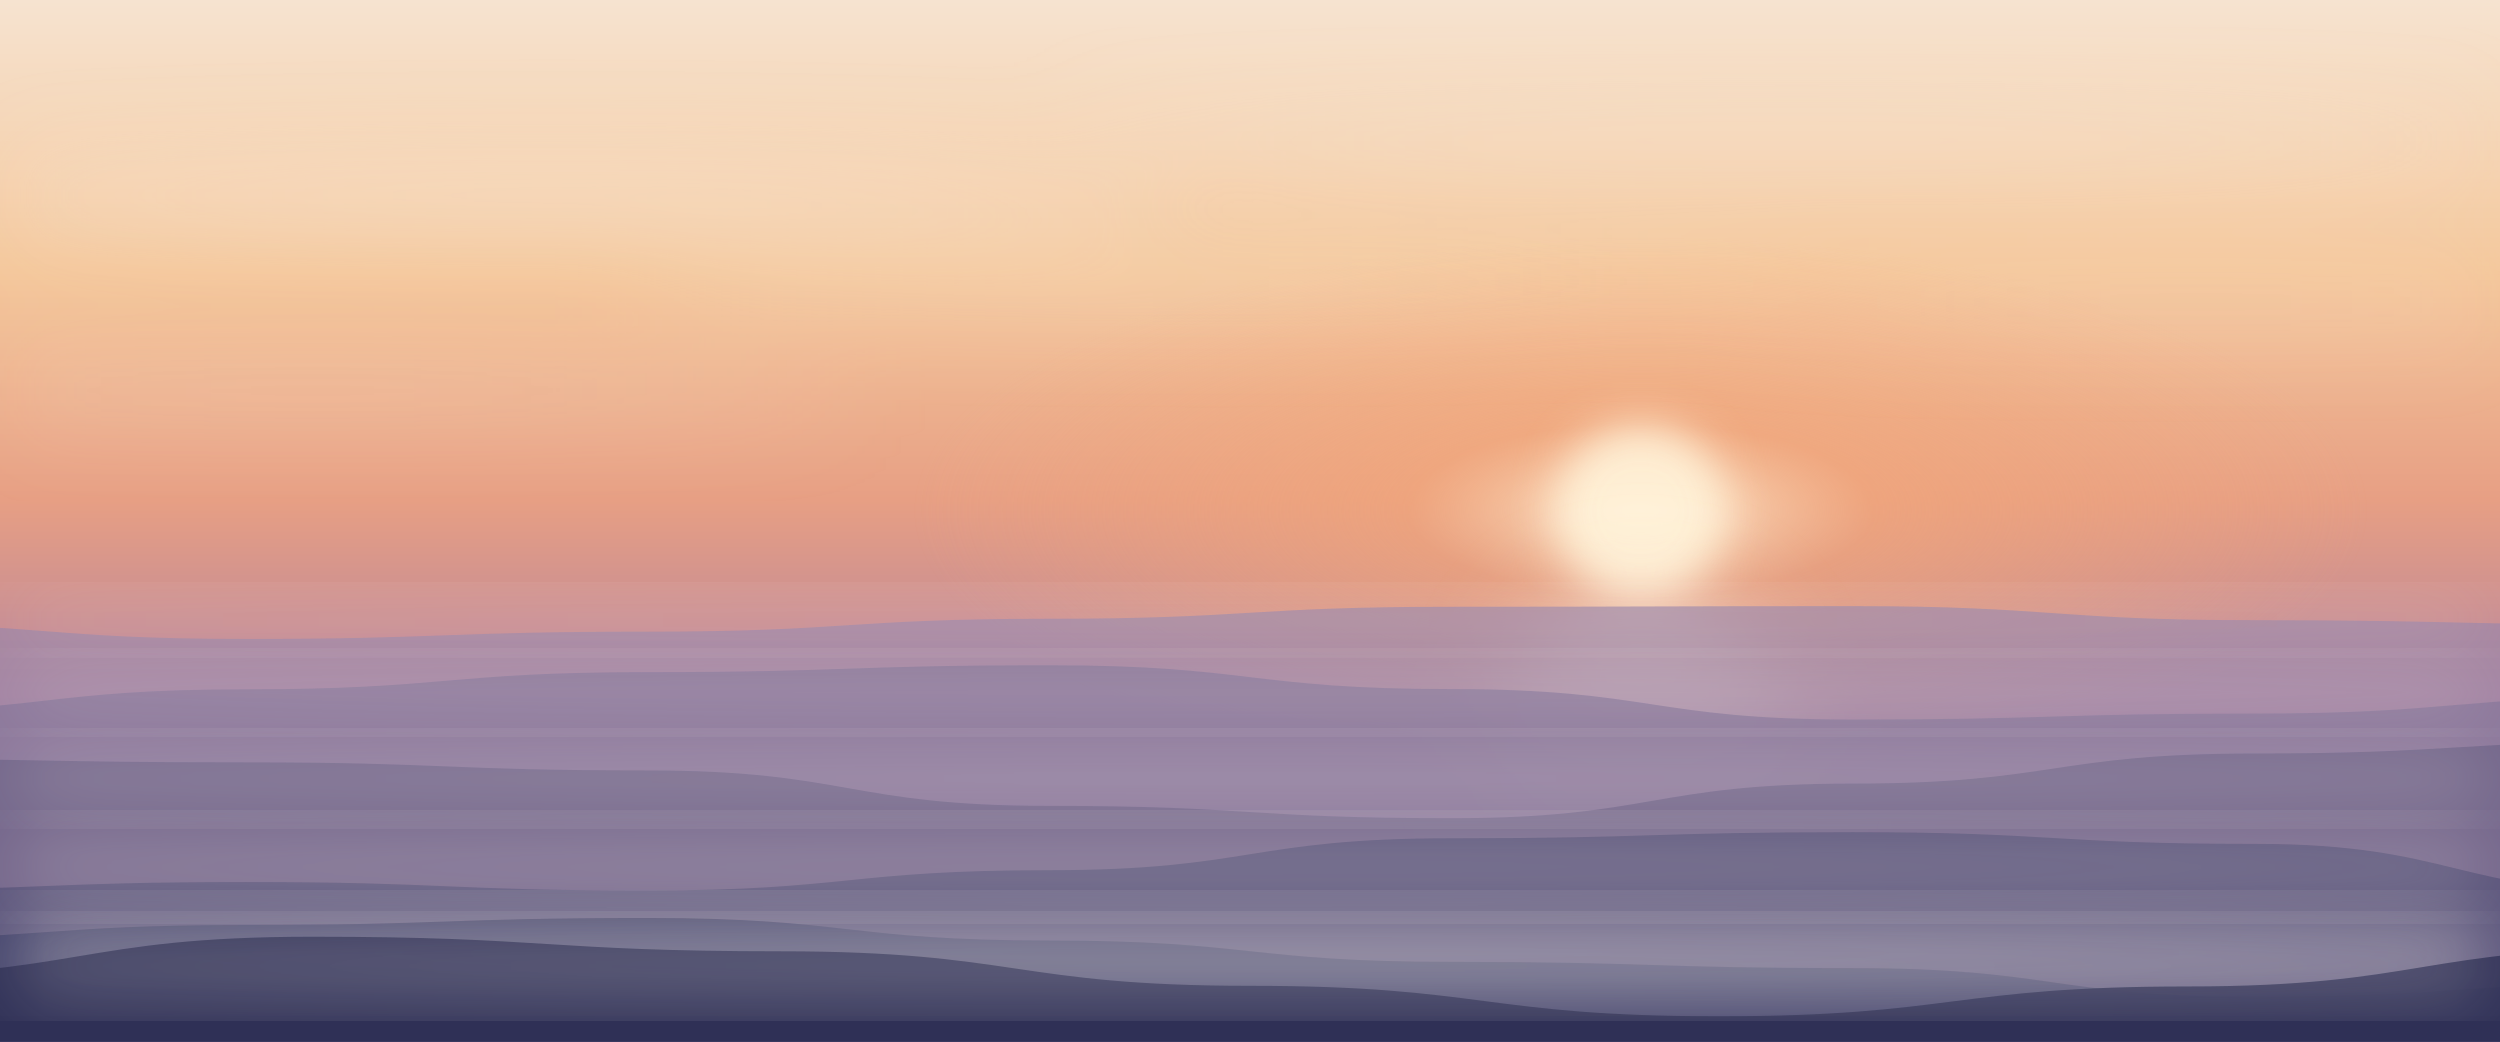
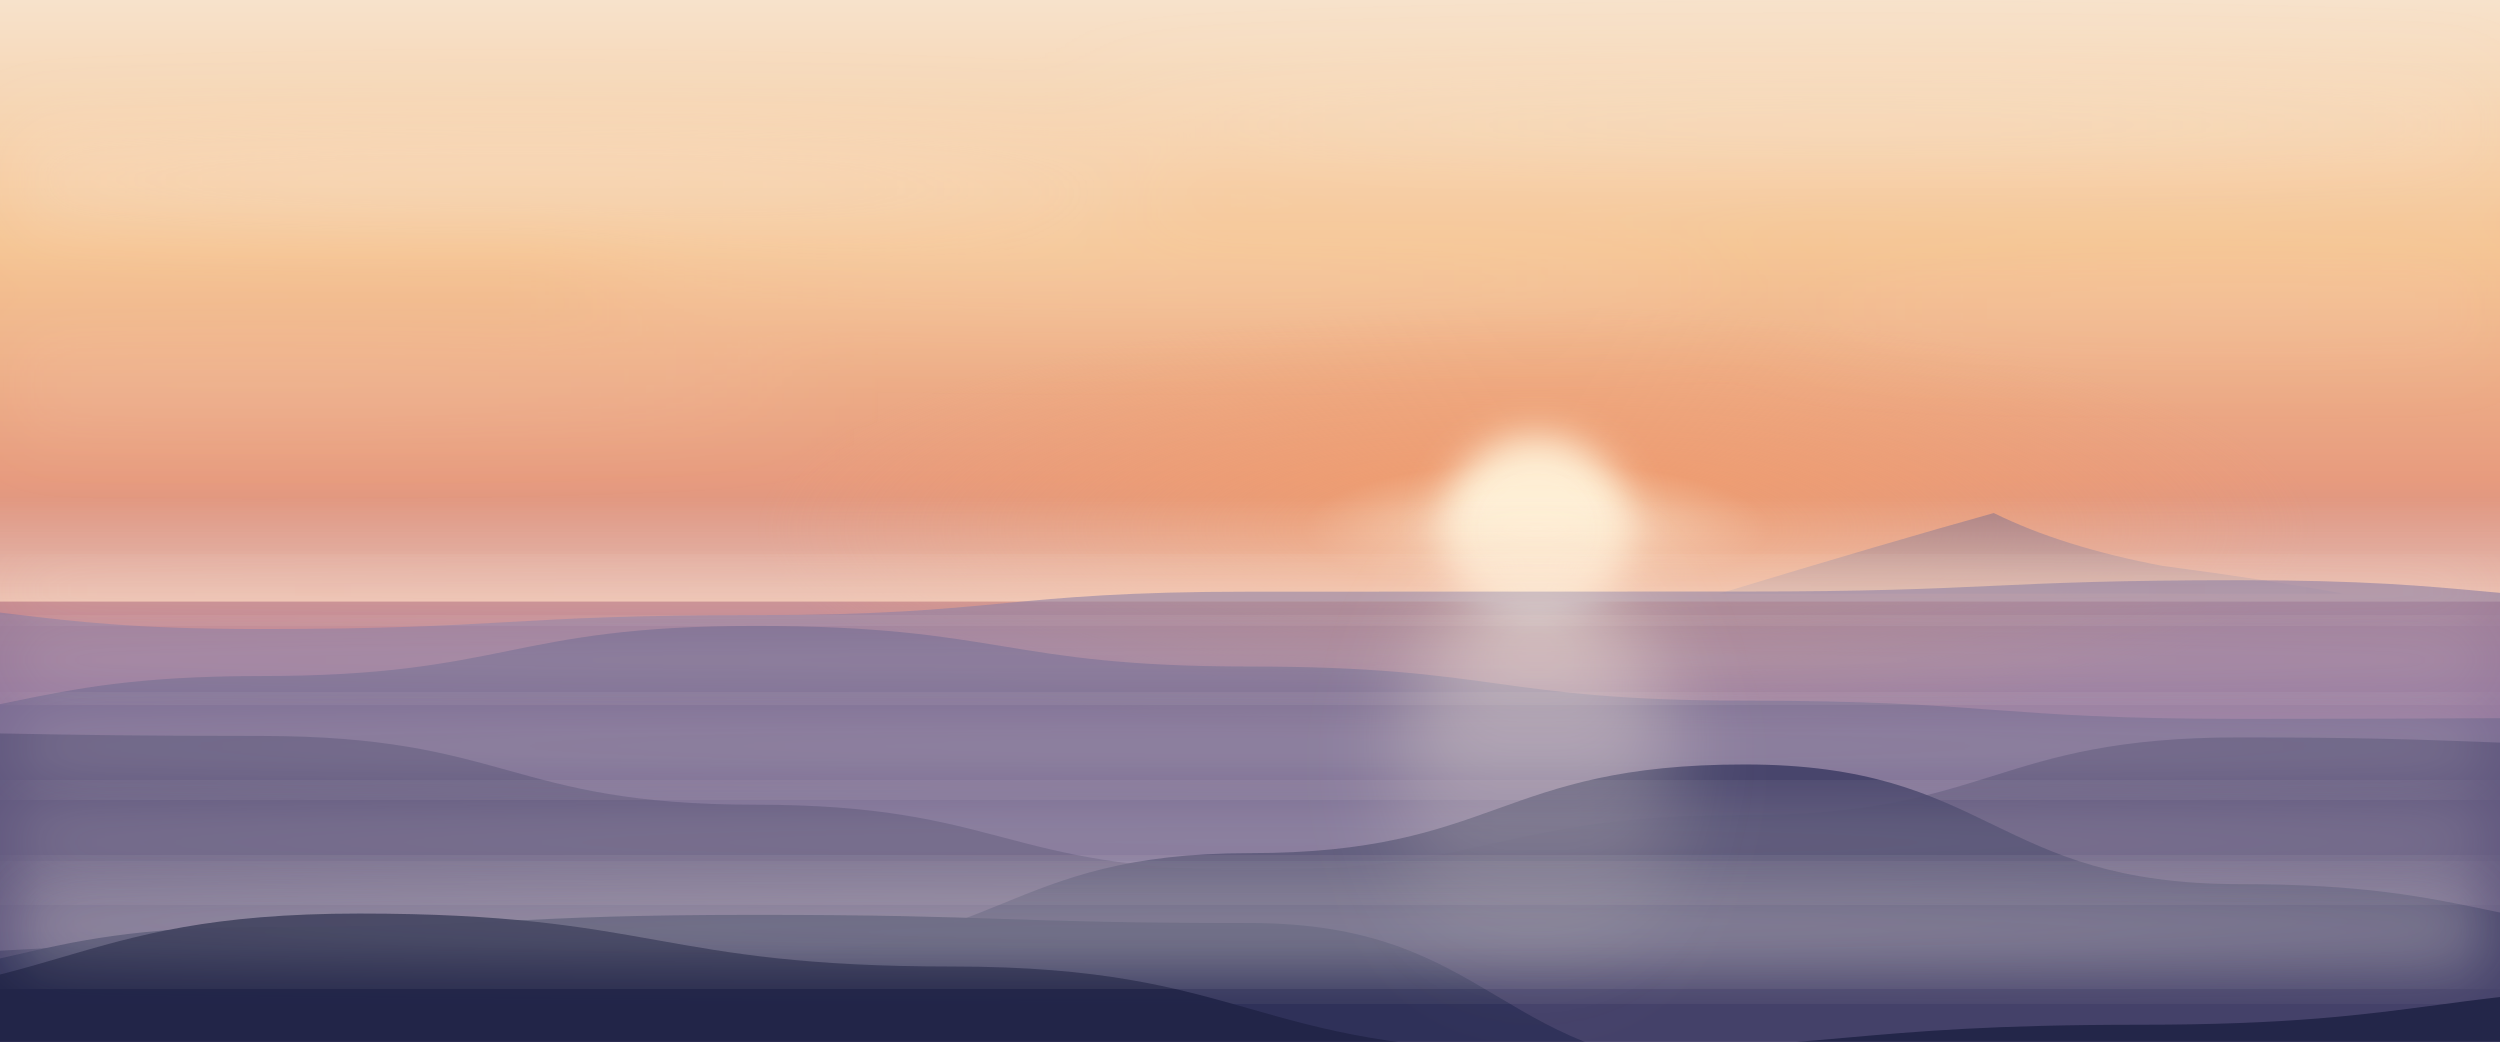
<svg xmlns="http://www.w3.org/2000/svg" viewBox="0 0 1920 800" preserveAspectRatio="xMidYMid slice">
  <defs>
    <linearGradient id="sky" x1="0" y1="0" x2="0" y2="1">
-       <stop offset="0%" stop-color="#f6e3d0" />
-       <stop offset="26%" stop-color="#f4c79b" />
-       <stop offset="48%" stop-color="#e79f84" />
-       <stop offset="68%" stop-color="#b4829c" />
-       <stop offset="86%" stop-color="#7a6a9c" />
-       <stop offset="100%" stop-color="#54558a" />
+       <stop offset="0%" stop-color="#f7e2cb" />
+       <stop offset="24%" stop-color="#f5c493" />
+       <stop offset="46%" stop-color="#e79b7e" />
+       <stop offset="66%" stop-color="#b07e9a" />
+       <stop offset="84%" stop-color="#6f6398" />
+       <stop offset="100%" stop-color="#4b4d82" />
    </linearGradient>
    <linearGradient id="sea" x1="0" y1="0" x2="0" y2="1">
-       <stop offset="0%" stop-color="#9c86a8" />
-       <stop offset="100%" stop-color="#33355f" />
+       <stop offset="0%" stop-color="#8d7ba2" />
+       <stop offset="100%" stop-color="#262a52" />
    </linearGradient>
    <radialGradient id="glow" cx="50%" cy="50%" r="50%">
-       <stop offset="0%" stop-color="#fff2d8" stop-opacity="0.95" />
-       <stop offset="32%" stop-color="#f4a878" stop-opacity="0.55" />
-       <stop offset="100%" stop-color="#f4a878" stop-opacity="0" />
+       <stop offset="0%" stop-color="#fff3da" stop-opacity="0.95" />
+       <stop offset="30%" stop-color="#f29f6c" stop-opacity="0.6" />
+       <stop offset="100%" stop-color="#f29f6c" stop-opacity="0" />
    </radialGradient>
    <linearGradient id="reflect" x1="0" y1="0" x2="0" y2="1">
-       <stop offset="0%" stop-color="#fff6e4" stop-opacity="0.62" />
-       <stop offset="100%" stop-color="#fff6e4" stop-opacity="0" />
+       <stop offset="0%" stop-color="#fff6e3" stop-opacity="0.55" />
+       <stop offset="55%" stop-color="#fff6e3" stop-opacity="0.2" />
+       <stop offset="100%" stop-color="#fff6e3" stop-opacity="0" />
+     </linearGradient>
+     <linearGradient id="haze" x1="0" y1="0" x2="0" y2="1">
+       <stop offset="0%" stop-color="#f9d4bd" stop-opacity="0" />
+       <stop offset="100%" stop-color="#f9d4bd" stop-opacity="0.75" />
    </linearGradient>
    <filter id="soft" x="-25%" y="-25%" width="150%" height="150%">
-       <feGaussianBlur stdDeviation="16" />
+       <feGaussianBlur stdDeviation="14" />
    </filter>
-     <filter id="softer" x="-30%" y="-30%" width="160%" height="160%">
-       <feGaussianBlur stdDeviation="36" />
+     <filter id="softer" x="-35%" y="-35%" width="170%" height="170%">
+       <feGaussianBlur stdDeviation="34" />
    </filter>
  </defs>
  <rect width="1920" height="800" fill="url(#sky)" />
-   <ellipse cx="1260" cy="392" rx="560" ry="210" fill="url(#glow)" />
-   <circle cx="1260" cy="392" r="66" fill="#fff2d8" opacity="0.9" filter="url(#soft)" />
+   <ellipse cx="1180" cy="406" rx="600" ry="170" fill="url(#glow)" />
+   <circle cx="1180" cy="406" r="72" fill="#fff3da" opacity="0.92" filter="url(#soft)" />
  <g filter="url(#softer)">
-     <ellipse cx="420" cy="150" rx="480" ry="22" fill="#f9ede1" opacity="0.5" />
-     <ellipse cx="1380" cy="108" rx="560" ry="19" fill="#f9ede1" opacity="0.42" />
-     <ellipse cx="930" cy="218" rx="450" ry="15" fill="#f9ede1" opacity="0.36" />
-     <ellipse cx="1690" cy="232" rx="380" ry="13" fill="#f9ede1" opacity="0.32" />
-     <ellipse cx="240" cy="300" rx="420" ry="16" fill="#f9ede1" opacity="0.26" />
+     <ellipse cx="400" cy="138" rx="500" ry="24" fill="#faeee0" opacity="0.46" />
+     <ellipse cx="1420" cy="96" rx="580" ry="20" fill="#faeee0" opacity="0.38" />
+     <ellipse cx="900" cy="214" rx="460" ry="16" fill="#faeee0" opacity="0.3" />
+     <ellipse cx="1720" cy="236" rx="360" ry="13" fill="#faeee0" opacity="0.26" />
+     <ellipse cx="200" cy="296" rx="430" ry="17" fill="#faeee0" opacity="0.2" />
  </g>
-   <ellipse cx="1260" cy="600" rx="120" ry="150" fill="url(#reflect)" filter="url(#softer)" />
-   <path d="M-120.0 478.7 C34.3 478.7 34.3 490.7 188.6 490.7 C342.9 490.7 342.9 485.1 497.1 485.1 C651.4 485.1 651.4 475.2 805.7 475.2 C960.0 475.2 960.0 466.0 1114.3 466.0 C1268.6 466.0 1268.6 465.5 1422.9 465.5 C1577.1 465.5 1577.1 476.3 1731.4 476.3 C1885.7 476.3 1885.7 479.8 2040.0 479.8 L2040.0 840.0 L-120.0 840.0 Z" fill="#9a84a7" opacity="0.7" />
-   <ellipse cx="960.0" cy="476" rx="1440" ry="18" fill="#fff6ed" opacity="0.25" filter="url(#softer)" />
-   <path d="M-120.0 546.8 C34.3 546.8 34.3 529.4 188.6 529.4 C342.9 529.4 342.9 516.2 497.1 516.2 C651.4 516.2 651.4 510.9 805.7 510.9 C960.0 510.9 960.0 529.2 1114.3 529.2 C1268.6 529.2 1268.6 552.6 1422.9 552.6 C1577.1 552.6 1577.1 548.0 1731.4 548.0 C1885.7 548.0 1885.7 534.9 2040.0 534.9 L2040.0 840.0 L-120.0 840.0 Z" fill="#877699" opacity="0.8" />
-   <ellipse cx="960.0" cy="532" rx="1440" ry="21" fill="#fff6ed" opacity="0.27" filter="url(#softer)" />
-   <path d="M-120.0 582.7 C34.3 582.7 34.3 585.5 188.6 585.5 C342.9 585.5 342.9 591.7 497.1 591.7 C651.4 591.7 651.4 618.9 805.7 618.9 C960.0 618.9 960.0 628.4 1114.3 628.4 C1268.6 628.4 1268.6 601.8 1422.9 601.8 C1577.1 601.8 1577.1 578.7 1731.4 578.7 C1885.7 578.7 1885.7 569.4 2040.0 569.4 L2040.0 840.0 L-120.0 840.0 Z" fill="#706489" opacity="0.87" />
-   <ellipse cx="960.0" cy="598" rx="1440" ry="24" fill="#fff6ed" opacity="0.29" filter="url(#softer)" />
-   <path d="M-120.0 683.6 C34.3 683.6 34.3 677.4 188.6 677.4 C342.9 677.4 342.9 683.9 497.1 683.9 C651.4 683.9 651.4 668.3 805.7 668.3 C960.0 668.3 960.0 643.8 1114.3 643.8 C1268.6 643.8 1268.6 639.1 1422.9 639.1 C1577.1 639.1 1577.1 648.1 1731.4 648.1 C1885.7 648.1 1885.7 685.7 2040.0 685.7 L2040.0 840.0 L-120.0 840.0 Z" fill="#575178" opacity="0.92" />
-   <ellipse cx="960.0" cy="666" rx="1440" ry="27" fill="#fff6ed" opacity="0.31" filter="url(#softer)" />
-   <path d="M-120.0 721.4 C34.3 721.4 34.3 710.4 188.6 710.4 C342.9 710.4 342.9 705.0 497.1 705.0 C651.4 705.0 651.4 722.3 805.7 722.3 C960.0 722.3 960.0 738.7 1114.3 738.7 C1268.6 738.7 1268.6 743.5 1422.9 743.5 C1577.1 743.5 1577.1 765.5 1731.4 765.5 C1885.7 765.5 1885.7 755.1 2040.0 755.1 L2040.0 840.0 L-120.0 840.0 Z" fill="#403f68" opacity="0.96" />
-   <ellipse cx="960.0" cy="732" rx="1440" ry="30" fill="#fff6ed" opacity="0.33" filter="url(#softer)" />
-   <path d="M-120.0 749.5 C60.0 749.5 60.0 719.4 240.0 719.4 C420.0 719.4 420.0 730.6 600.0 730.6 C780.0 730.6 780.0 757.1 960.0 757.1 C1140.0 757.1 1140.0 780.5 1320.0 780.5 C1500.0 780.5 1500.0 757.6 1680.0 757.6 C1860.0 757.6 1860.0 728.0 2040.0 728.0 L2040.0 840.0 L-120.0 840.0 Z" fill="#2d2f54" opacity="0.9" />
-   <ellipse cx="960.0" cy="742" rx="1344" ry="26" fill="#fff9f2" opacity="0.34" filter="url(#softer)" />
+   <path d="M1320 456 Q1452.0 416.04 1531.2 394 Q1584.0 420.1 1660.8 434.6 Q1740.0 445.04 1800 456 Z" fill="#6b5f86" opacity="0.5" />
+   <rect x="0" y="382" width="1920" height="80" fill="url(#haze)" />
+   <path d="M-180.0 460.2 C10.0 460.2 10.0 483.1 200.0 483.1 C390.0 483.1 390.0 472.4 580.0 472.4 C770.0 472.4 770.0 454.4 960.0 454.4 C1150.0 454.4 1150.0 454.3 1340.0 454.3 C1530.0 454.3 1530.0 445.6 1720.0 445.6 C1910.0 445.6 1910.0 463.2 2100.0 463.2 L2100.0 860.0 L-180.0 860.0 Z" fill="#88779e" opacity="0.62" />
+   <ellipse cx="960.0" cy="453" rx="1498" ry="16" fill="#fff4e8" opacity="0.34" filter="url(#softer)" />
+   <path d="M-180.0 558.3 C10.0 558.3 10.0 519.2 200.0 519.2 C390.0 519.2 390.0 480.7 580.0 480.7 C770.0 480.7 770.0 511.9 960.0 511.9 C1150.0 511.9 1150.0 538.1 1340.0 538.1 C1530.0 538.1 1530.0 552.1 1720.0 552.1 C1910.0 552.1 1910.0 551.1 2100.0 551.1 L2100.0 860.0 L-180.0 860.0 Z" fill="#72668d" opacity="0.74" />
+   <ellipse cx="960.0" cy="507" rx="1498" ry="20" fill="#fff4e8" opacity="0.30" filter="url(#softer)" />
+   <path d="M-180.0 561.7 C10.0 561.7 10.0 565.2 200.0 565.2 C390.0 565.2 390.0 618.0 580.0 618.0 C770.0 618.0 770.0 668.1 960.0 668.1 C1150.0 668.1 1150.0 625.9 1340.0 625.9 C1530.0 625.9 1530.0 566.3 1720.0 566.3 C1910.0 566.3 1910.0 573.6 2100.0 573.6 L2100.0 860.0 L-180.0 860.0 Z" fill="#5a527a" opacity="0.83" />
+   <ellipse cx="960.0" cy="573" rx="1498" ry="24" fill="#fff4e8" opacity="0.28" filter="url(#softer)" />
+   <path d="M-180.0 735.0 C10.0 735.0 10.0 724.2 200.0 724.2 C390.0 724.2 390.0 732.6 580.0 732.6 C770.0 732.6 770.0 655.2 960.0 655.2 C1150.0 655.2 1150.0 587.1 1340.0 587.1 C1530.0 587.1 1530.0 679.0 1720.0 679.0 C1910.0 679.0 1910.0 718.5 2100.0 718.5 L2100.0 860.0 L-180.0 860.0 Z" fill="#413f67" opacity="0.9" />
+   <ellipse cx="960.0" cy="647" rx="1498" ry="28" fill="#fff4e8" opacity="0.26" filter="url(#softer)" />
+   <path d="M-180.0 755.7 C10.0 755.7 10.0 711.9 200.0 711.9 C390.0 711.9 390.0 702.6 580.0 702.6 C770.0 702.6 770.0 708.9 960.0 708.9 C1150.0 708.9 1150.0 821.6 1340.0 821.6 C1530.0 821.6 1530.0 860.1 1720.0 860.1 C1910.0 860.1 1910.0 776.9 2100.0 776.9 L2100.0 860.0 L-180.0 860.0 Z" fill="#2e3058" opacity="0.96" />
+   <ellipse cx="960.0" cy="716" rx="1498" ry="32" fill="#fff4e8" opacity="0.24" filter="url(#softer)" />
+   <ellipse cx="1180" cy="602" rx="105" ry="165" fill="url(#reflect)" filter="url(#softer)" />
+   <path d="M-180.0 768.5 C48.0 768.5 48.0 701.6 276.0 701.6 C504.0 701.6 504.0 742.3 732.0 742.3 C960.0 742.3 960.0 807.2 1188.0 807.2 C1416.0 807.2 1416.0 787.0 1644.0 787.0 C1872.0 787.0 1872.0 756.6 2100.0 756.6 L2100.0 860.0 L-180.0 860.0 Z" fill="#212447" opacity="0.94" />
+   <ellipse cx="960.0" cy="708" rx="1382" ry="30" fill="#fff8ef" opacity="0.30" filter="url(#softer)" />
</svg>
